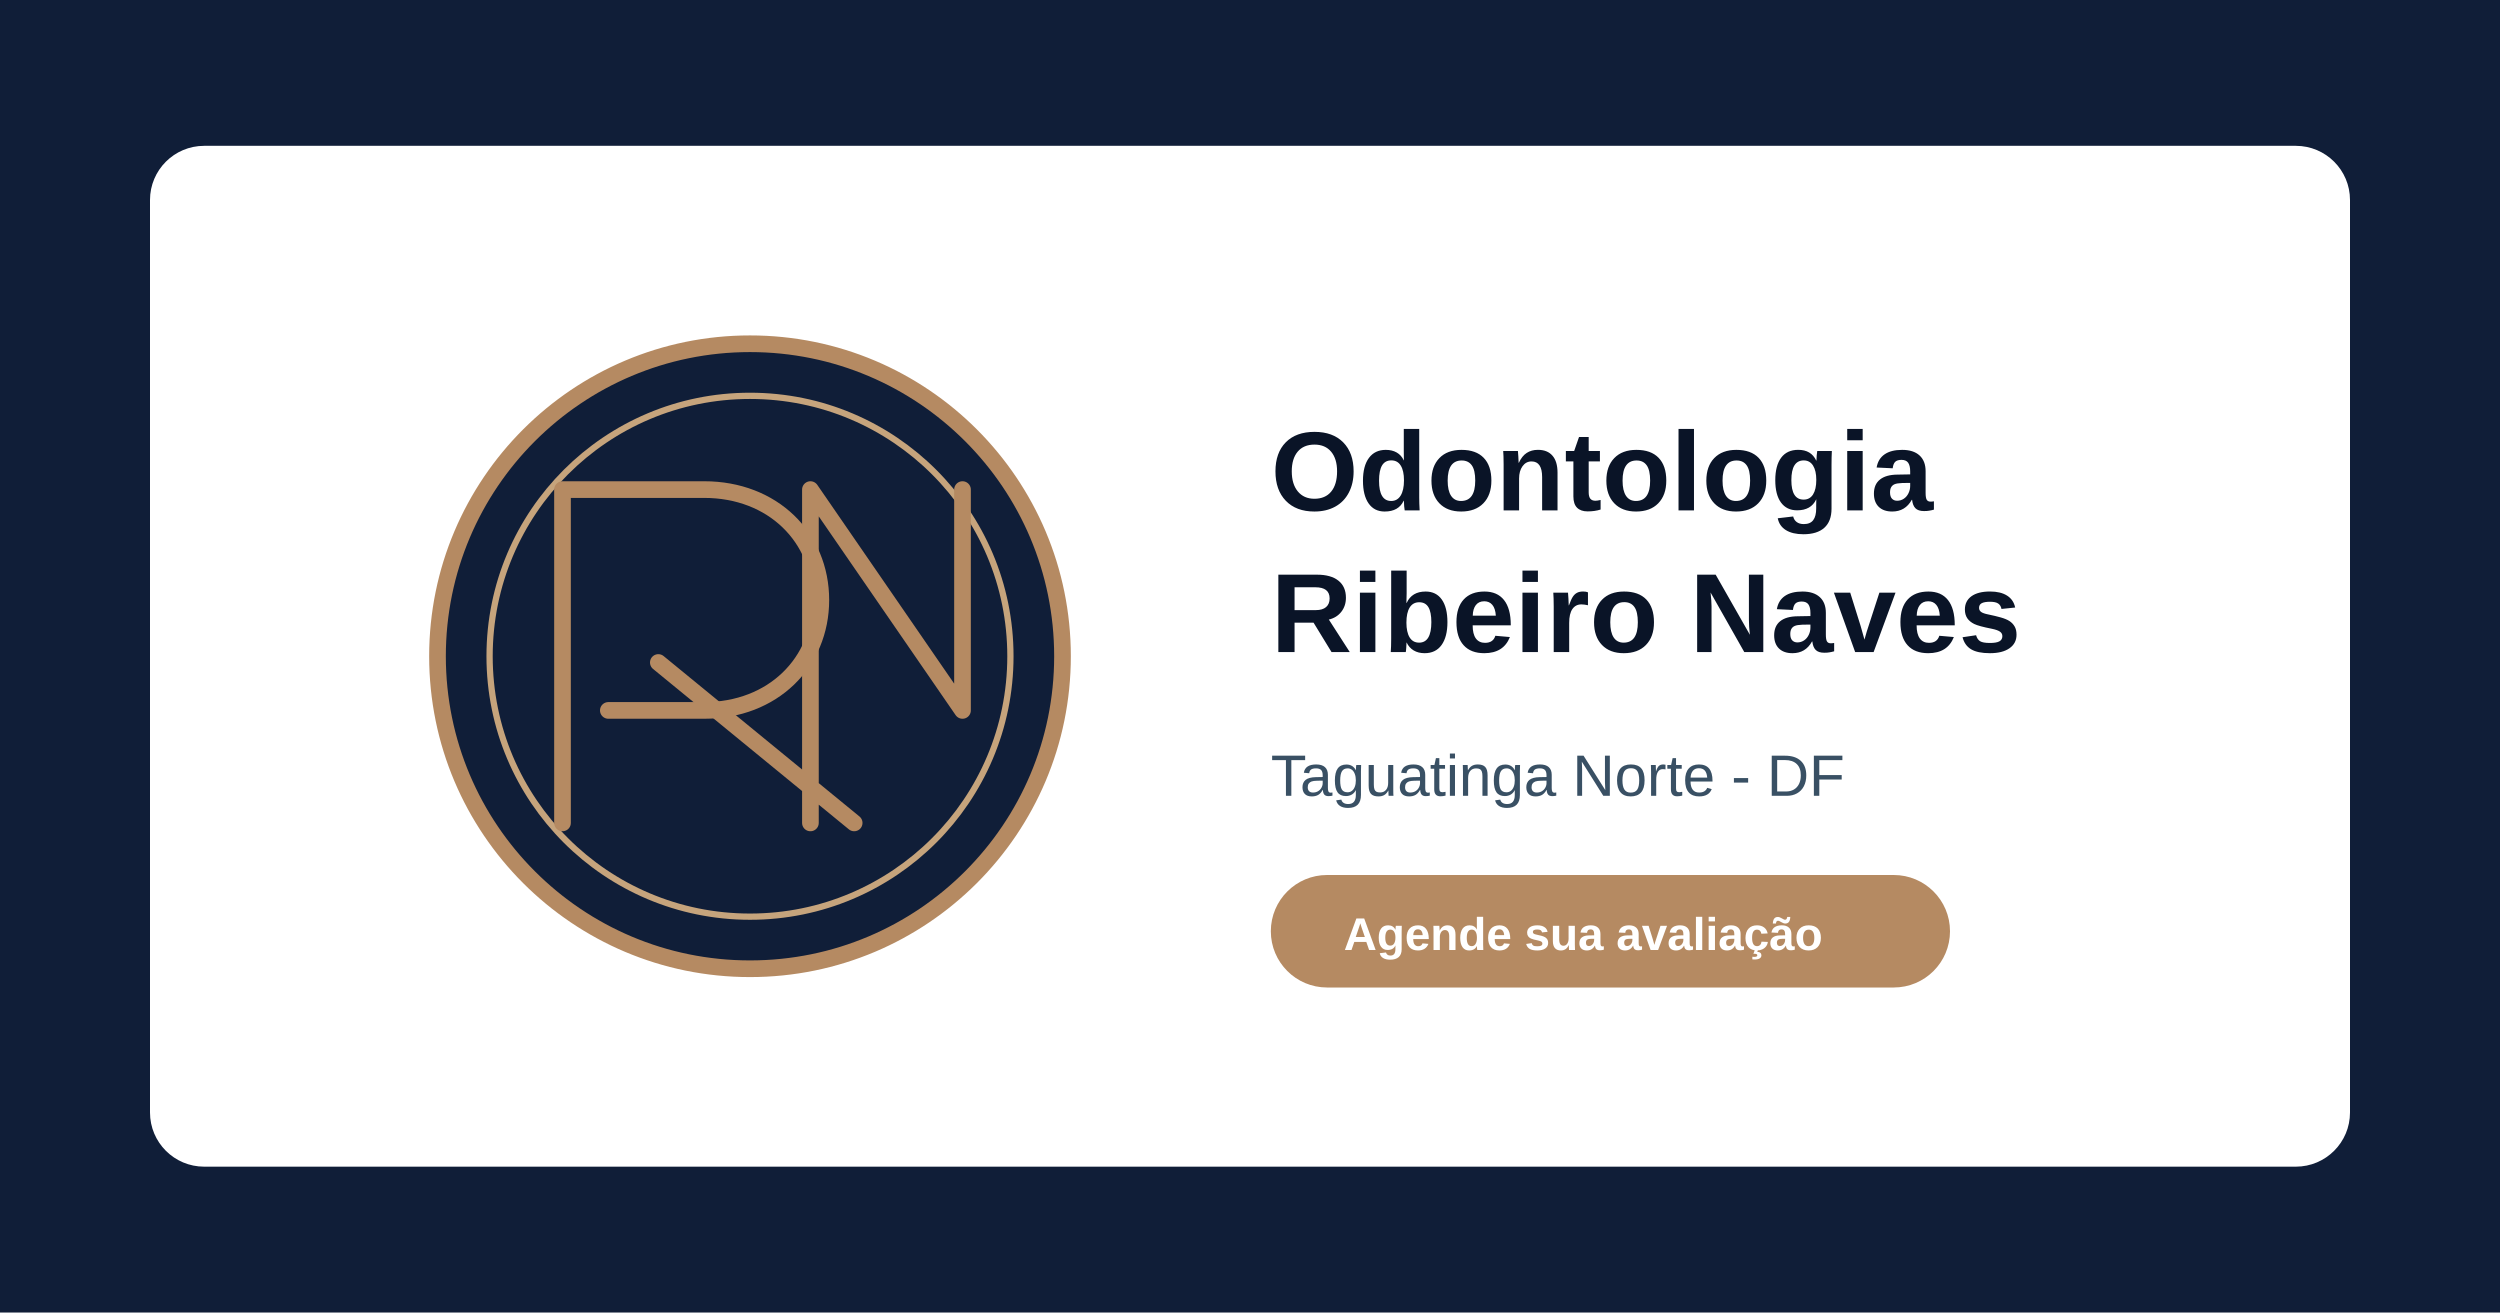
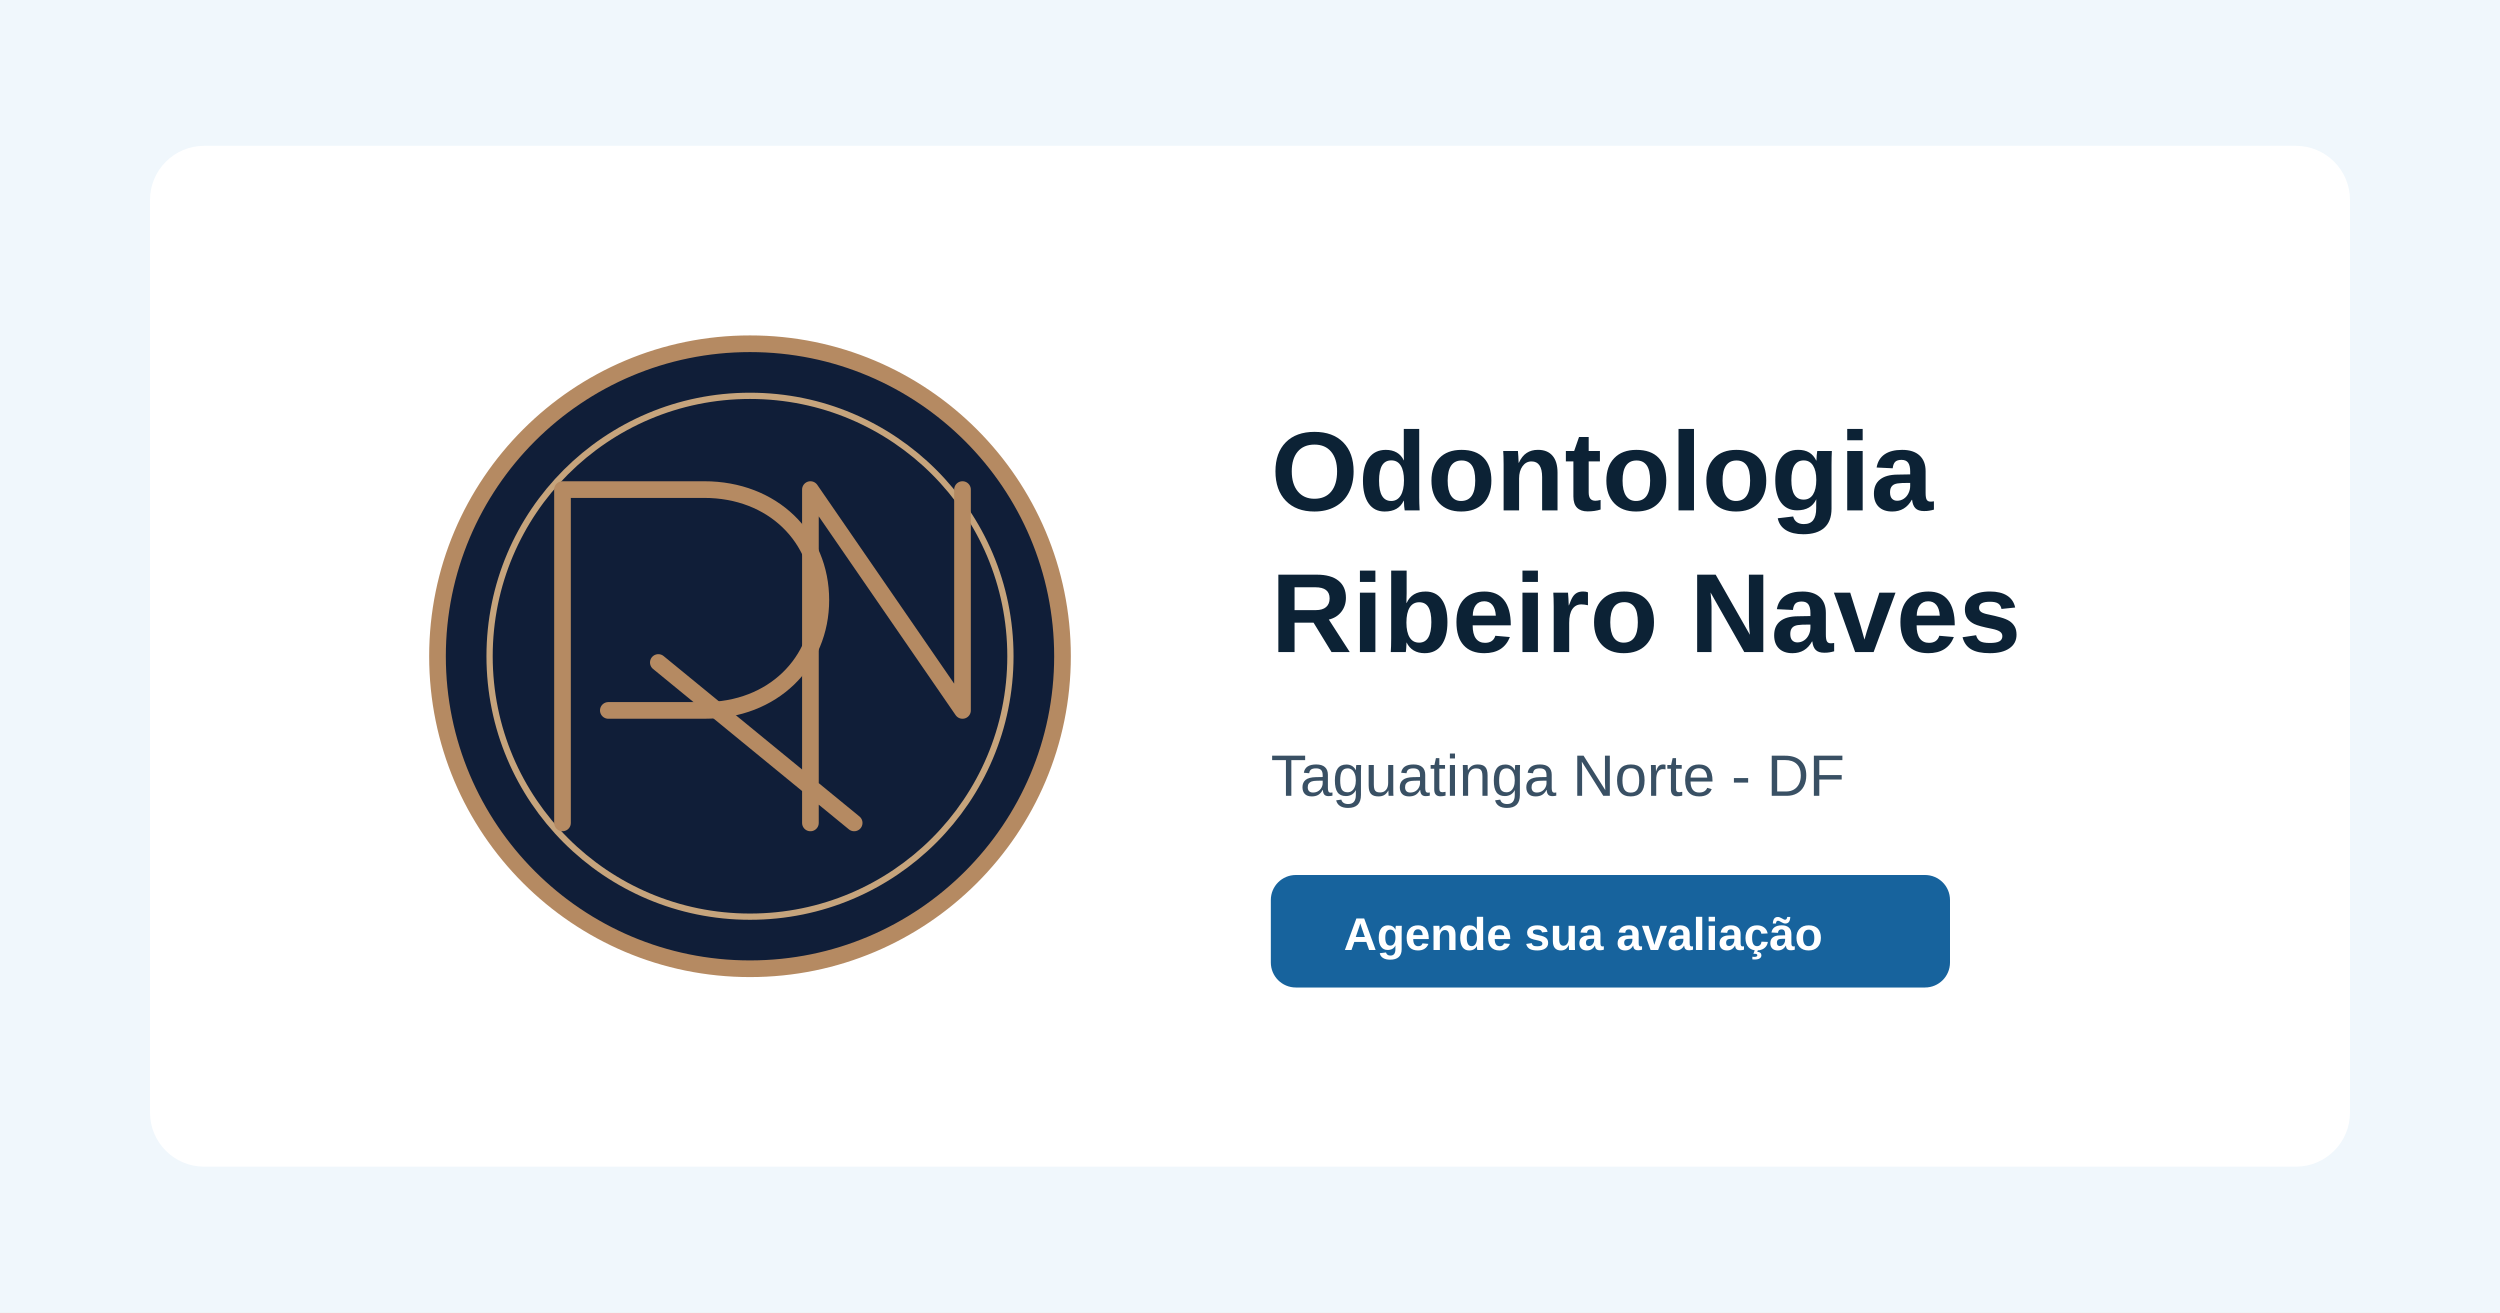
<svg xmlns="http://www.w3.org/2000/svg" width="1200" height="630" viewBox="0 0 1200 630" fill="none">
-   <rect width="1200" height="630" fill="#101E38" />
+   <rect width="1200" height="630" fill="#F0F7FC" />
  <rect x="72" y="70" width="1056" height="490" rx="26" fill="#FFFFFF" />
  <circle cx="360" cy="315" r="150" fill="#101E38" stroke="#B58A62" stroke-width="8" />
  <circle cx="360" cy="315" r="125" stroke="#C6A47C" stroke-width="3" />
  <path d="M270 395V235H338C371 235 394 258 394 288C394 318 371 341 338 341H292" stroke="#B58A62" stroke-width="8" stroke-linecap="round" stroke-linejoin="round" />
  <path d="M316 318L410 395M389 395V235L462 341V235" stroke="#B58A62" stroke-width="8" stroke-linecap="round" stroke-linejoin="round" />
-   <text x="610" y="245" font-family="Arial, sans-serif" font-size="54" font-weight="700" fill="#0A1427">Odontologia</text>
-   <text x="610" y="313" font-family="Arial, sans-serif" font-size="54" font-weight="700" fill="#0A1427">Ribeiro Naves</text>
+   <text x="610" y="245" font-family="Arial, sans-serif" font-size="54" font-weight="700" fill="#0C2235">Odontologia</text>
+   <text x="610" y="313" font-family="Arial, sans-serif" font-size="54" font-weight="700" fill="#0C2235">Ribeiro Naves</text>
  <text x="610" y="382" font-family="Arial, sans-serif" font-size="28" fill="#395064">Taguatinga Norte - DF</text>
-   <rect x="610" y="420" width="326" height="54" rx="27" fill="#B58A62" />
+   <rect x="610" y="420" width="326" height="54" rx="12" fill="#17639D" />
  <text x="645" y="456" font-family="Arial, sans-serif" font-size="22" font-weight="700" fill="#FFFFFF">Agende sua avaliação</text>
</svg>
